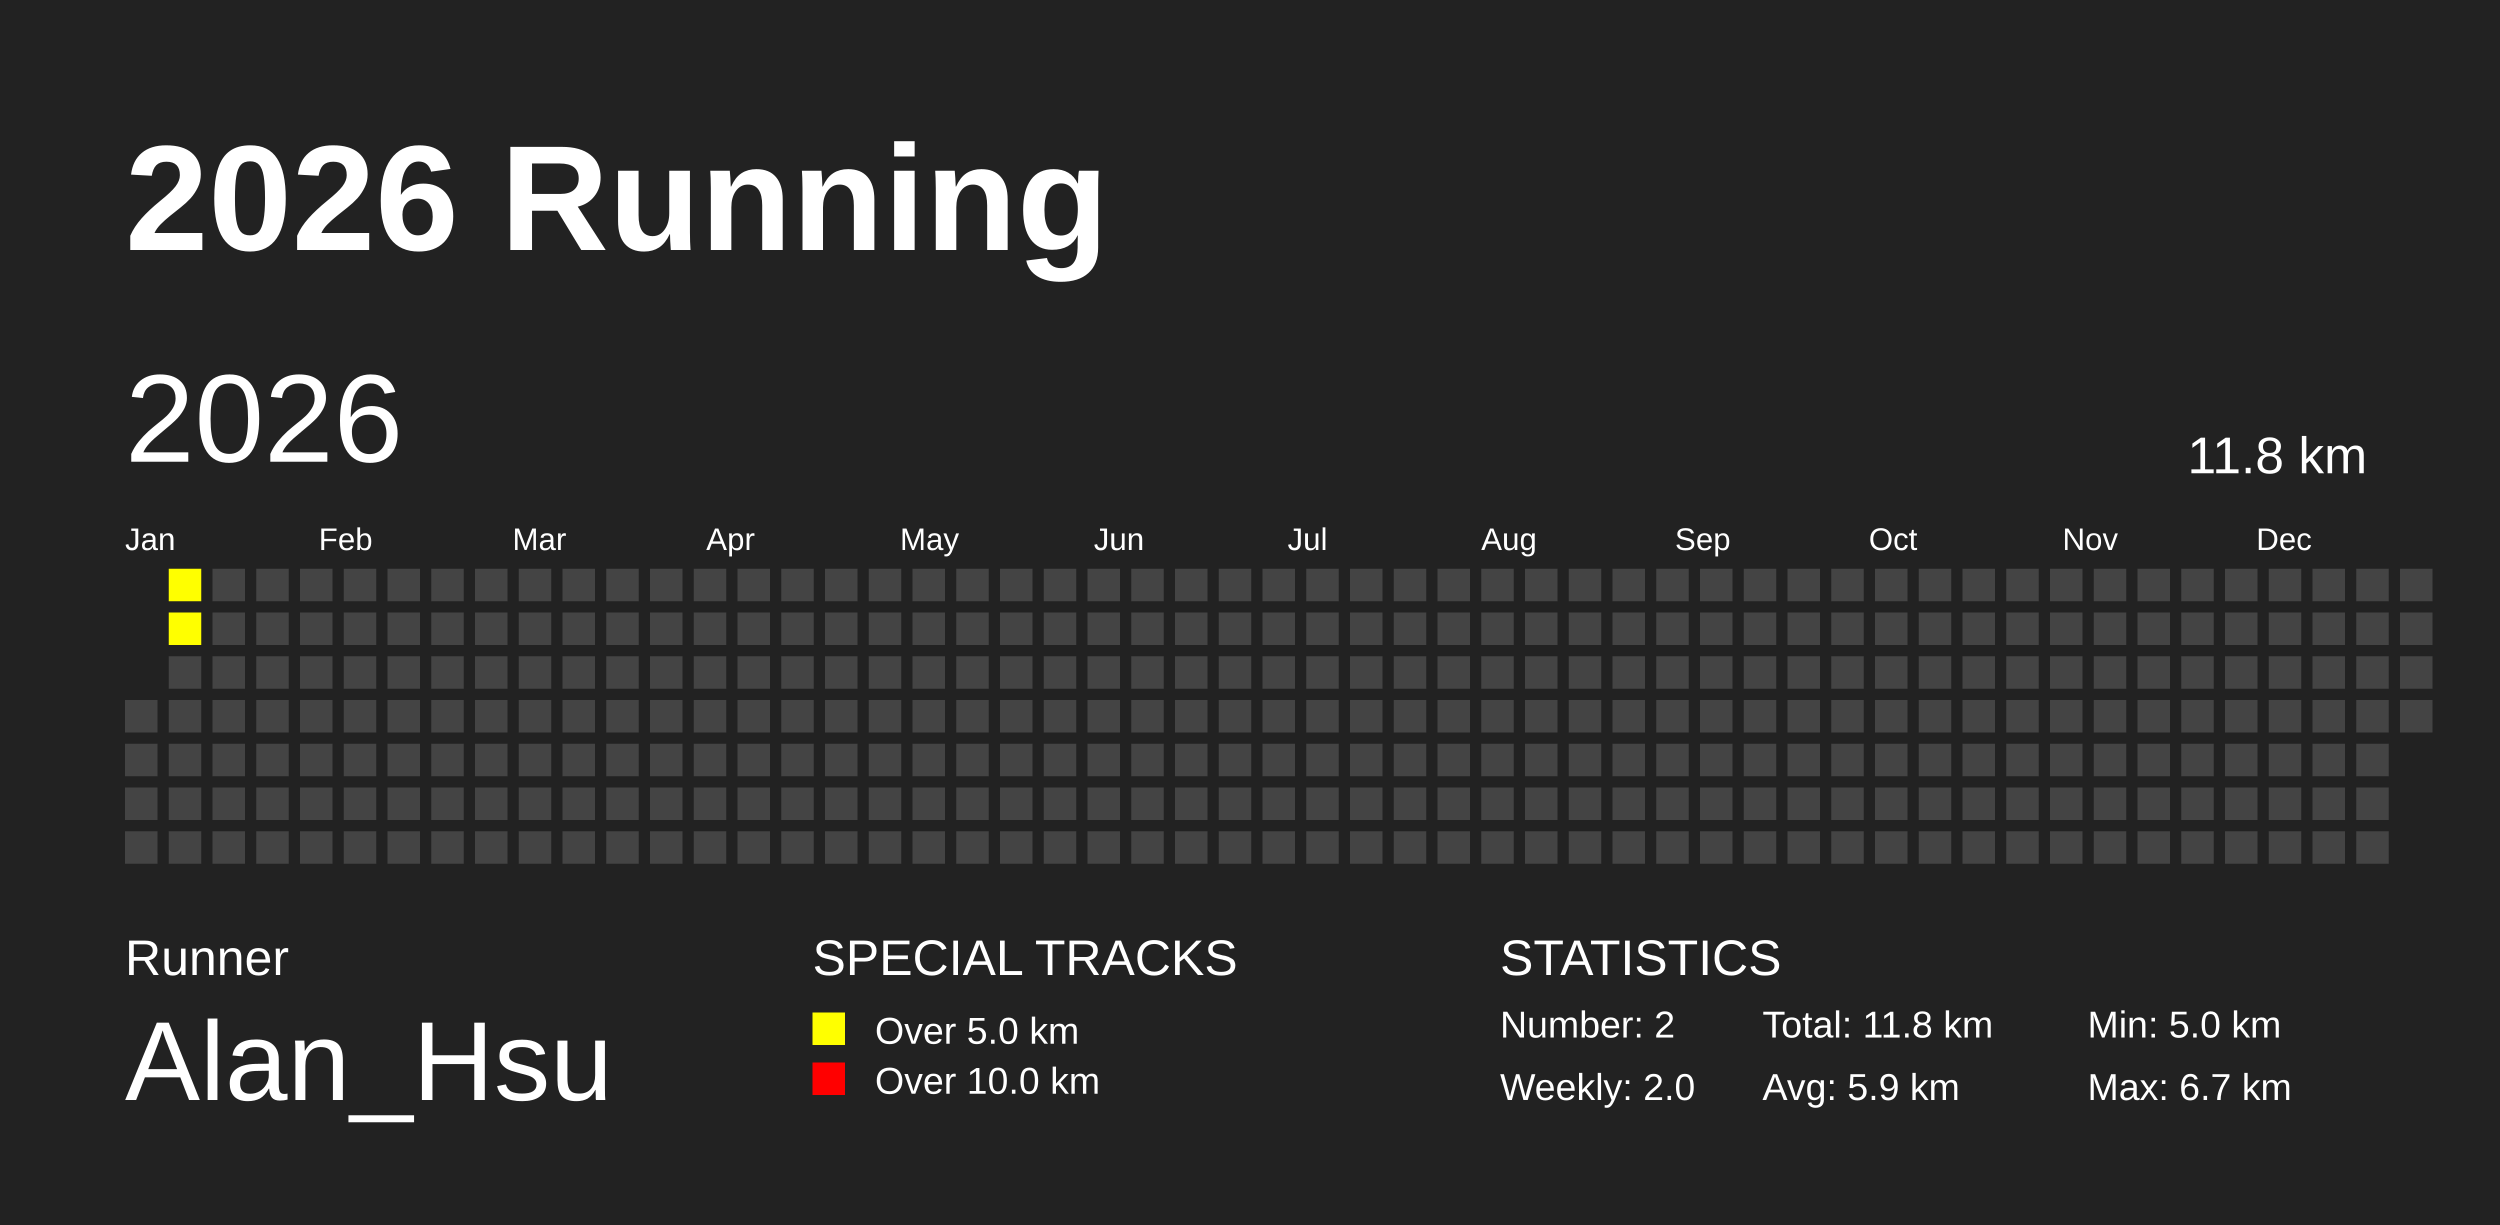
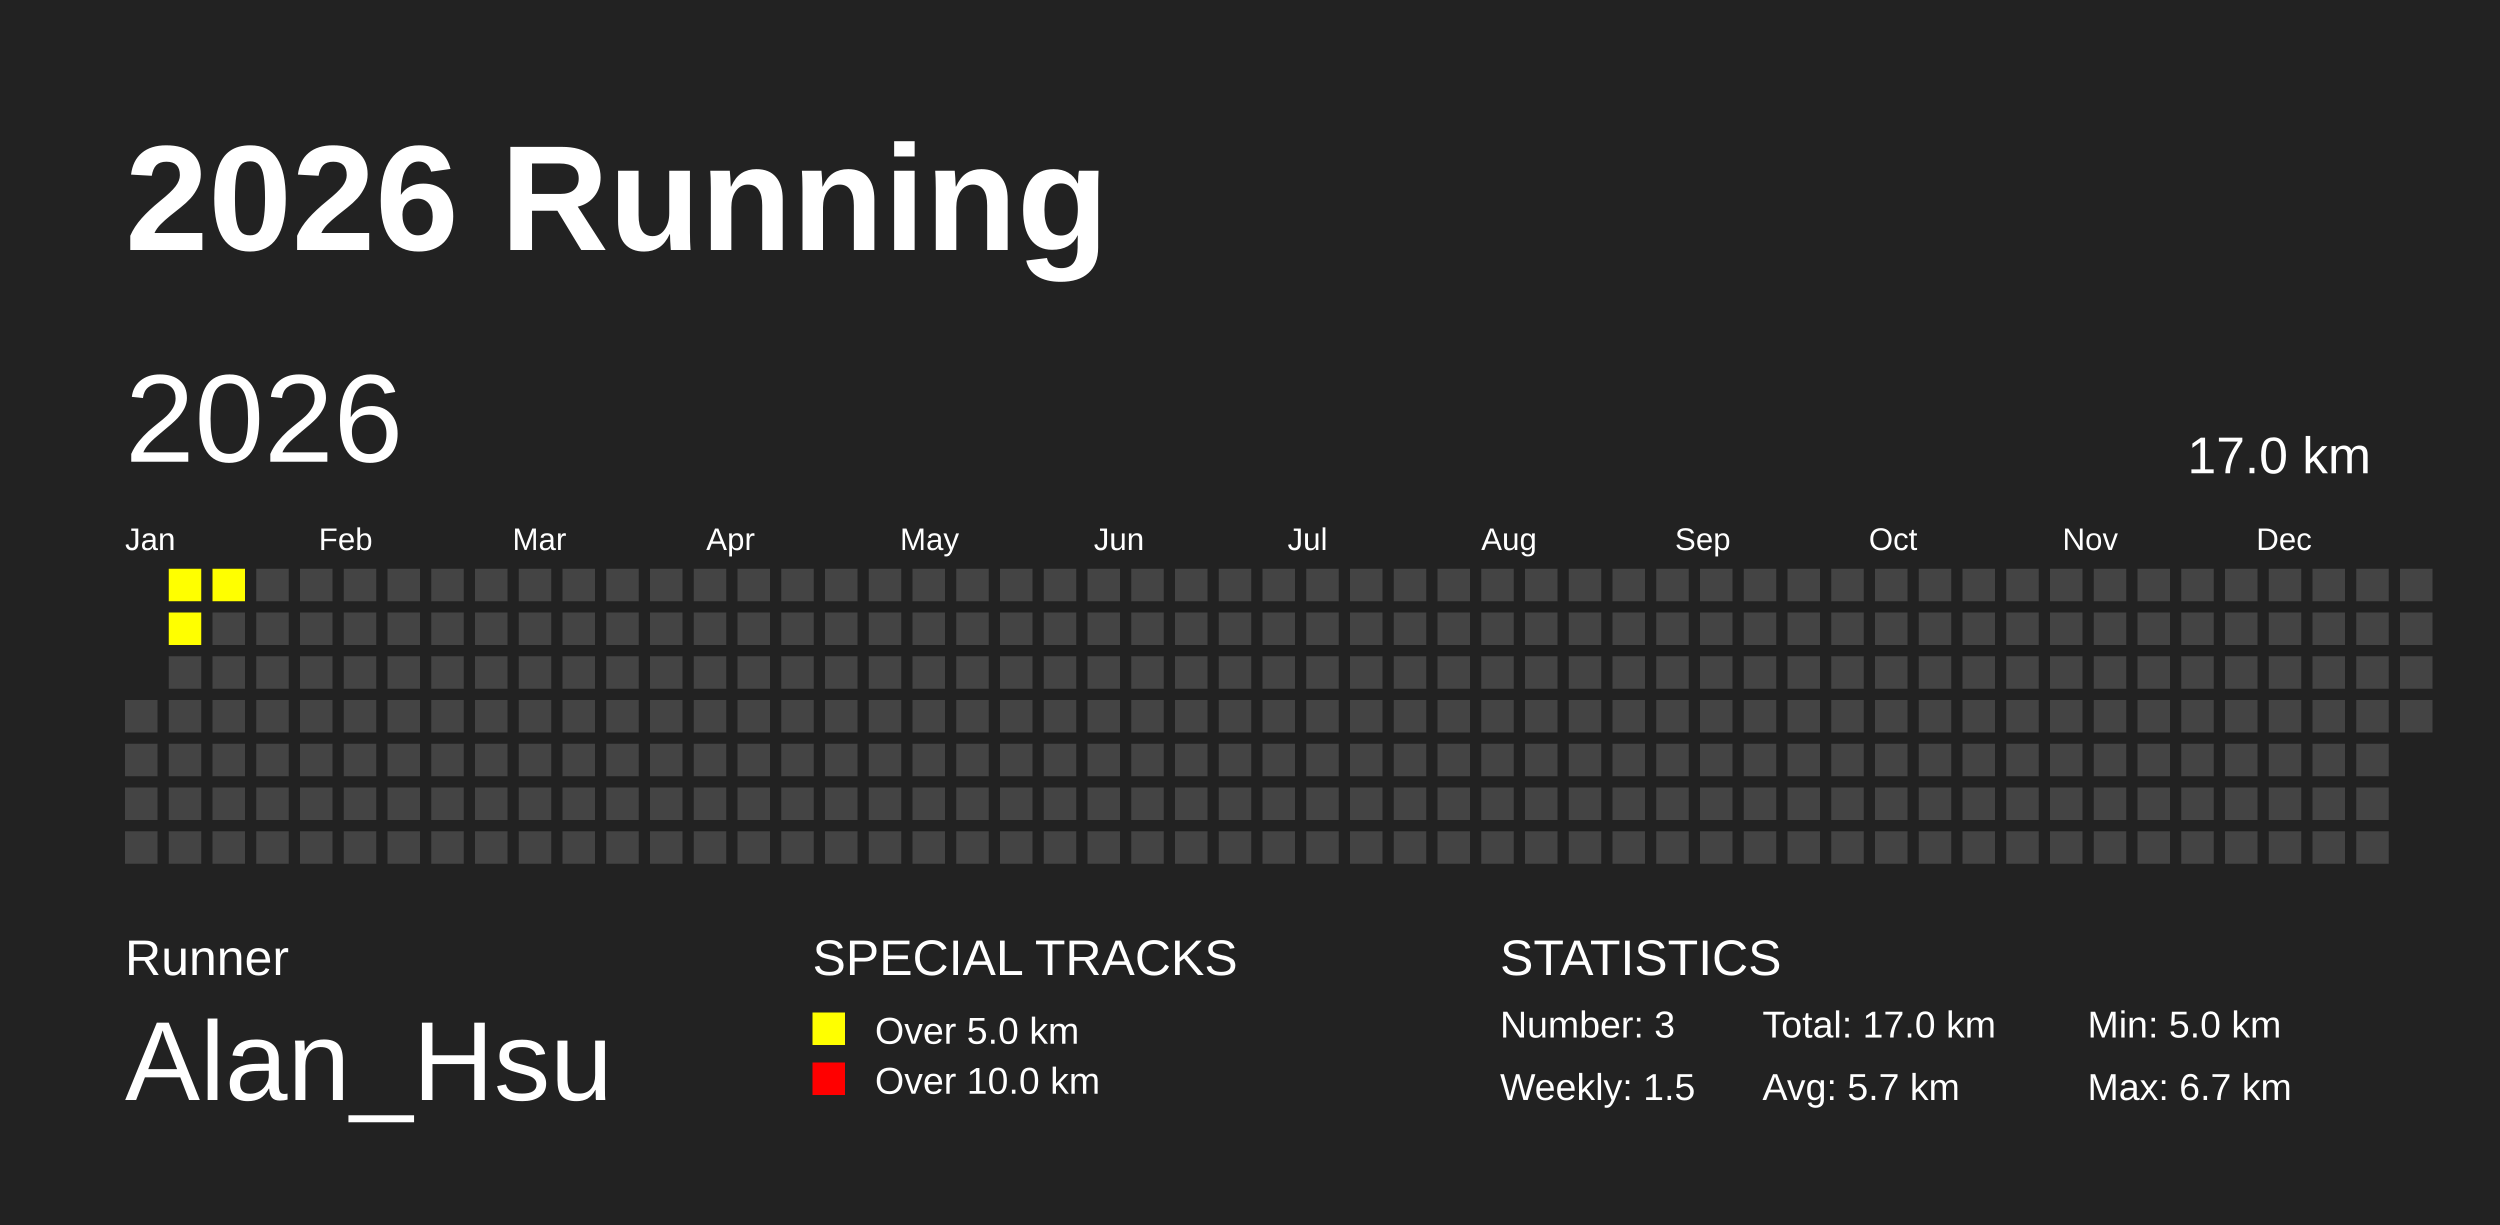
<svg xmlns="http://www.w3.org/2000/svg" baseProfile="full" height="98mm" version="1.1" viewBox="0,0,200,98" width="200mm">
  <defs />
  <rect fill="#222222" height="98" width="200" x="0" y="0" />
  <text fill="#FFFFFF" style="font-size:12px; font-family:Arial; font-weight:bold;" x="10" y="20">2026 Running</text>
  <text fill="#FFFFFF" style="font-size:4px; font-family:Arial" x="10" y="78">Runner</text>
  <text fill="#FFFFFF" style="font-size:9px; font-family:Arial" x="10" y="88">Alan_Hsu</text>
  <text fill="#FFFFFF" style="font-size:4px; font-family:Arial" x="65" y="78">SPECIAL TRACKS</text>
  <rect fill="yellow" height="2.6" width="2.6" x="65" y="81" />
  <text fill="#FFFFFF" style="font-size:3px; font-family:Arial" x="70" y="83.5">Over 5.0 km</text>
  <rect fill="red" height="2.6" width="2.6" x="65" y="85" />
  <text fill="#FFFFFF" style="font-size:3px; font-family:Arial" x="70" y="87.5">Over 10.0 km</text>
  <text fill="#FFFFFF" style="font-size:4px; font-family:Arial" x="120" y="78">STATISTICS</text>
-   <text fill="#FFFFFF" style="font-size:3px; font-family:Arial" x="120" y="83">Number: 2</text>
-   <text fill="#FFFFFF" style="font-size:3px; font-family:Arial" x="120" y="88">Weekly: 2.0</text>
-   <text fill="#FFFFFF" style="font-size:3px; font-family:Arial" x="141" y="83">Total: 11.8 km</text>
-   <text fill="#FFFFFF" style="font-size:3px; font-family:Arial" x="141" y="88">Avg: 5.9 km</text>
+   <text fill="#FFFFFF" style="font-size:3px; font-family:Arial" x="120" y="83">Number: 3</text>
+   <text fill="#FFFFFF" style="font-size:3px; font-family:Arial" x="120" y="88">Weekly: 1.5</text>
+   <text fill="#FFFFFF" style="font-size:3px; font-family:Arial" x="141" y="83">Total: 17.0 km</text>
+   <text fill="#FFFFFF" style="font-size:3px; font-family:Arial" x="141" y="88">Avg: 5.7 km</text>
  <text fill="#FFFFFF" style="font-size:3px; font-family:Arial" x="167" y="83">Min: 5.0 km</text>
  <text fill="#FFFFFF" style="font-size:3px; font-family:Arial" x="167" y="88">Max: 6.7 km</text>
  <text dominant-baseline="hanging" fill="#FFFFFF" style="font-size:10.0px; font-family:Arial;" x="10" y="30">2026</text>
-   <text dominant-baseline="hanging" fill="#FFFFFF" style="font-size:4.125px; font-family:Arial;" x="175" y="35">11.8 km</text>
+   <text dominant-baseline="hanging" fill="#FFFFFF" style="font-size:4.125px; font-family:Arial;" x="175" y="35">17.0 km</text>
  <text fill="#FFFFFF" style="font-size:2.5px; font-family:Arial" x="10.0" y="44">Jan</text>
  <text fill="#FFFFFF" style="font-size:2.5px; font-family:Arial" x="25.5" y="44">Feb</text>
  <text fill="#FFFFFF" style="font-size:2.5px; font-family:Arial" x="41.0" y="44">Mar</text>
  <text fill="#FFFFFF" style="font-size:2.5px; font-family:Arial" x="56.5" y="44">Apr</text>
  <text fill="#FFFFFF" style="font-size:2.5px; font-family:Arial" x="72.0" y="44">May</text>
  <text fill="#FFFFFF" style="font-size:2.5px; font-family:Arial" x="87.5" y="44">Jun</text>
  <text fill="#FFFFFF" style="font-size:2.5px; font-family:Arial" x="103.0" y="44">Jul</text>
  <text fill="#FFFFFF" style="font-size:2.5px; font-family:Arial" x="118.5" y="44">Aug</text>
  <text fill="#FFFFFF" style="font-size:2.5px; font-family:Arial" x="134.0" y="44">Sep</text>
  <text fill="#FFFFFF" style="font-size:2.5px; font-family:Arial" x="149.5" y="44">Oct</text>
  <text fill="#FFFFFF" style="font-size:2.5px; font-family:Arial" x="165.0" y="44">Nov</text>
  <text fill="#FFFFFF" style="font-size:2.5px; font-family:Arial" x="180.5" y="44">Dec</text>
  <rect fill="#444444" height="2.6" width="2.6" x="10.0" y="56.0" />
  <rect fill="#444444" height="2.6" width="2.6" x="10.0" y="59.5" />
  <rect fill="#444444" height="2.6" width="2.6" x="10.0" y="63.0" />
  <rect fill="#444444" height="2.6" width="2.6" x="10.0" y="66.5" />
  <rect fill="yellow" height="2.6" width="2.6" x="13.5" y="45.5" />
  <rect fill="yellow" height="2.6" width="2.6" x="13.5" y="49.0" />
  <rect fill="#444444" height="2.6" width="2.6" x="13.5" y="52.5" />
  <rect fill="#444444" height="2.6" width="2.6" x="13.5" y="56.0" />
  <rect fill="#444444" height="2.6" width="2.6" x="13.5" y="59.5" />
  <rect fill="#444444" height="2.6" width="2.6" x="13.5" y="63.0" />
  <rect fill="#444444" height="2.6" width="2.6" x="13.5" y="66.5" />
-   <rect fill="#444444" height="2.6" width="2.6" x="17.0" y="45.5" />
+   <rect fill="yellow" height="2.6" width="2.6" x="17.0" y="45.5" />
  <rect fill="#444444" height="2.6" width="2.6" x="17.0" y="49.0" />
  <rect fill="#444444" height="2.6" width="2.6" x="17.0" y="52.5" />
  <rect fill="#444444" height="2.6" width="2.6" x="17.0" y="56.0" />
  <rect fill="#444444" height="2.6" width="2.6" x="17.0" y="59.5" />
  <rect fill="#444444" height="2.6" width="2.6" x="17.0" y="63.0" />
  <rect fill="#444444" height="2.6" width="2.6" x="17.0" y="66.5" />
  <rect fill="#444444" height="2.6" width="2.6" x="20.5" y="45.5" />
  <rect fill="#444444" height="2.6" width="2.6" x="20.5" y="49.0" />
  <rect fill="#444444" height="2.6" width="2.6" x="20.5" y="52.5" />
  <rect fill="#444444" height="2.6" width="2.6" x="20.5" y="56.0" />
  <rect fill="#444444" height="2.6" width="2.6" x="20.5" y="59.5" />
  <rect fill="#444444" height="2.6" width="2.6" x="20.5" y="63.0" />
  <rect fill="#444444" height="2.6" width="2.6" x="20.5" y="66.5" />
  <rect fill="#444444" height="2.6" width="2.6" x="24.0" y="45.5" />
  <rect fill="#444444" height="2.6" width="2.6" x="24.0" y="49.0" />
  <rect fill="#444444" height="2.6" width="2.6" x="24.0" y="52.5" />
  <rect fill="#444444" height="2.6" width="2.6" x="24.0" y="56.0" />
  <rect fill="#444444" height="2.6" width="2.6" x="24.0" y="59.5" />
  <rect fill="#444444" height="2.6" width="2.6" x="24.0" y="63.0" />
  <rect fill="#444444" height="2.6" width="2.6" x="24.0" y="66.5" />
  <rect fill="#444444" height="2.6" width="2.6" x="27.5" y="45.5" />
  <rect fill="#444444" height="2.6" width="2.6" x="27.5" y="49.0" />
  <rect fill="#444444" height="2.6" width="2.6" x="27.5" y="52.5" />
  <rect fill="#444444" height="2.6" width="2.6" x="27.5" y="56.0" />
  <rect fill="#444444" height="2.6" width="2.6" x="27.5" y="59.5" />
  <rect fill="#444444" height="2.6" width="2.6" x="27.5" y="63.0" />
  <rect fill="#444444" height="2.6" width="2.6" x="27.5" y="66.5" />
  <rect fill="#444444" height="2.6" width="2.6" x="31.0" y="45.5" />
  <rect fill="#444444" height="2.6" width="2.6" x="31.0" y="49.0" />
  <rect fill="#444444" height="2.6" width="2.6" x="31.0" y="52.5" />
  <rect fill="#444444" height="2.6" width="2.6" x="31.0" y="56.0" />
  <rect fill="#444444" height="2.6" width="2.6" x="31.0" y="59.5" />
  <rect fill="#444444" height="2.6" width="2.6" x="31.0" y="63.0" />
  <rect fill="#444444" height="2.6" width="2.6" x="31.0" y="66.5" />
  <rect fill="#444444" height="2.6" width="2.6" x="34.5" y="45.5" />
  <rect fill="#444444" height="2.6" width="2.6" x="34.5" y="49.0" />
  <rect fill="#444444" height="2.6" width="2.6" x="34.5" y="52.5" />
  <rect fill="#444444" height="2.6" width="2.6" x="34.5" y="56.0" />
  <rect fill="#444444" height="2.6" width="2.6" x="34.5" y="59.5" />
  <rect fill="#444444" height="2.6" width="2.6" x="34.5" y="63.0" />
  <rect fill="#444444" height="2.6" width="2.6" x="34.5" y="66.5" />
  <rect fill="#444444" height="2.6" width="2.6" x="38.0" y="45.5" />
  <rect fill="#444444" height="2.6" width="2.6" x="38.0" y="49.0" />
  <rect fill="#444444" height="2.6" width="2.6" x="38.0" y="52.5" />
  <rect fill="#444444" height="2.6" width="2.6" x="38.0" y="56.0" />
  <rect fill="#444444" height="2.6" width="2.6" x="38.0" y="59.5" />
  <rect fill="#444444" height="2.6" width="2.6" x="38.0" y="63.0" />
  <rect fill="#444444" height="2.6" width="2.6" x="38.0" y="66.5" />
  <rect fill="#444444" height="2.6" width="2.6" x="41.5" y="45.5" />
  <rect fill="#444444" height="2.6" width="2.6" x="41.5" y="49.0" />
  <rect fill="#444444" height="2.6" width="2.6" x="41.5" y="52.5" />
  <rect fill="#444444" height="2.6" width="2.6" x="41.5" y="56.0" />
  <rect fill="#444444" height="2.6" width="2.6" x="41.5" y="59.5" />
  <rect fill="#444444" height="2.6" width="2.6" x="41.5" y="63.0" />
  <rect fill="#444444" height="2.6" width="2.6" x="41.5" y="66.5" />
  <rect fill="#444444" height="2.6" width="2.6" x="45.0" y="45.5" />
  <rect fill="#444444" height="2.6" width="2.6" x="45.0" y="49.0" />
  <rect fill="#444444" height="2.6" width="2.6" x="45.0" y="52.5" />
  <rect fill="#444444" height="2.6" width="2.6" x="45.0" y="56.0" />
  <rect fill="#444444" height="2.6" width="2.6" x="45.0" y="59.5" />
  <rect fill="#444444" height="2.6" width="2.6" x="45.0" y="63.0" />
  <rect fill="#444444" height="2.6" width="2.6" x="45.0" y="66.5" />
  <rect fill="#444444" height="2.6" width="2.6" x="48.5" y="45.5" />
  <rect fill="#444444" height="2.6" width="2.6" x="48.5" y="49.0" />
  <rect fill="#444444" height="2.6" width="2.6" x="48.5" y="52.5" />
  <rect fill="#444444" height="2.6" width="2.6" x="48.5" y="56.0" />
  <rect fill="#444444" height="2.6" width="2.6" x="48.5" y="59.5" />
  <rect fill="#444444" height="2.6" width="2.6" x="48.5" y="63.0" />
  <rect fill="#444444" height="2.6" width="2.6" x="48.5" y="66.5" />
  <rect fill="#444444" height="2.6" width="2.6" x="52.0" y="45.5" />
  <rect fill="#444444" height="2.6" width="2.6" x="52.0" y="49.0" />
  <rect fill="#444444" height="2.6" width="2.6" x="52.0" y="52.5" />
  <rect fill="#444444" height="2.6" width="2.6" x="52.0" y="56.0" />
  <rect fill="#444444" height="2.6" width="2.6" x="52.0" y="59.5" />
  <rect fill="#444444" height="2.6" width="2.6" x="52.0" y="63.0" />
  <rect fill="#444444" height="2.6" width="2.6" x="52.0" y="66.5" />
  <rect fill="#444444" height="2.6" width="2.6" x="55.5" y="45.5" />
  <rect fill="#444444" height="2.6" width="2.6" x="55.5" y="49.0" />
  <rect fill="#444444" height="2.6" width="2.6" x="55.5" y="52.5" />
  <rect fill="#444444" height="2.6" width="2.6" x="55.5" y="56.0" />
  <rect fill="#444444" height="2.6" width="2.6" x="55.5" y="59.5" />
  <rect fill="#444444" height="2.6" width="2.6" x="55.5" y="63.0" />
  <rect fill="#444444" height="2.6" width="2.6" x="55.5" y="66.5" />
  <rect fill="#444444" height="2.6" width="2.6" x="59.0" y="45.5" />
  <rect fill="#444444" height="2.6" width="2.6" x="59.0" y="49.0" />
  <rect fill="#444444" height="2.6" width="2.6" x="59.0" y="52.5" />
  <rect fill="#444444" height="2.6" width="2.6" x="59.0" y="56.0" />
  <rect fill="#444444" height="2.6" width="2.6" x="59.0" y="59.5" />
  <rect fill="#444444" height="2.6" width="2.6" x="59.0" y="63.0" />
  <rect fill="#444444" height="2.6" width="2.6" x="59.0" y="66.5" />
  <rect fill="#444444" height="2.6" width="2.6" x="62.5" y="45.5" />
  <rect fill="#444444" height="2.6" width="2.6" x="62.5" y="49.0" />
  <rect fill="#444444" height="2.6" width="2.6" x="62.5" y="52.5" />
  <rect fill="#444444" height="2.6" width="2.6" x="62.5" y="56.0" />
  <rect fill="#444444" height="2.6" width="2.6" x="62.5" y="59.5" />
  <rect fill="#444444" height="2.6" width="2.6" x="62.5" y="63.0" />
  <rect fill="#444444" height="2.6" width="2.6" x="62.5" y="66.5" />
  <rect fill="#444444" height="2.6" width="2.6" x="66.0" y="45.5" />
  <rect fill="#444444" height="2.6" width="2.6" x="66.0" y="49.0" />
  <rect fill="#444444" height="2.6" width="2.6" x="66.0" y="52.5" />
  <rect fill="#444444" height="2.6" width="2.6" x="66.0" y="56.0" />
  <rect fill="#444444" height="2.6" width="2.6" x="66.0" y="59.5" />
  <rect fill="#444444" height="2.6" width="2.6" x="66.0" y="63.0" />
  <rect fill="#444444" height="2.6" width="2.6" x="66.0" y="66.5" />
  <rect fill="#444444" height="2.6" width="2.6" x="69.5" y="45.5" />
  <rect fill="#444444" height="2.6" width="2.6" x="69.5" y="49.0" />
  <rect fill="#444444" height="2.6" width="2.6" x="69.5" y="52.5" />
  <rect fill="#444444" height="2.6" width="2.6" x="69.5" y="56.0" />
  <rect fill="#444444" height="2.6" width="2.6" x="69.5" y="59.5" />
  <rect fill="#444444" height="2.6" width="2.6" x="69.5" y="63.0" />
  <rect fill="#444444" height="2.6" width="2.6" x="69.5" y="66.5" />
  <rect fill="#444444" height="2.6" width="2.6" x="73.0" y="45.5" />
  <rect fill="#444444" height="2.6" width="2.6" x="73.0" y="49.0" />
  <rect fill="#444444" height="2.6" width="2.6" x="73.0" y="52.5" />
  <rect fill="#444444" height="2.6" width="2.6" x="73.0" y="56.0" />
  <rect fill="#444444" height="2.6" width="2.6" x="73.0" y="59.5" />
  <rect fill="#444444" height="2.6" width="2.6" x="73.0" y="63.0" />
  <rect fill="#444444" height="2.6" width="2.6" x="73.0" y="66.5" />
  <rect fill="#444444" height="2.6" width="2.6" x="76.5" y="45.5" />
  <rect fill="#444444" height="2.6" width="2.6" x="76.5" y="49.0" />
  <rect fill="#444444" height="2.6" width="2.6" x="76.5" y="52.5" />
  <rect fill="#444444" height="2.6" width="2.6" x="76.5" y="56.0" />
  <rect fill="#444444" height="2.6" width="2.6" x="76.5" y="59.5" />
  <rect fill="#444444" height="2.6" width="2.6" x="76.5" y="63.0" />
  <rect fill="#444444" height="2.6" width="2.6" x="76.5" y="66.5" />
  <rect fill="#444444" height="2.6" width="2.6" x="80.0" y="45.5" />
  <rect fill="#444444" height="2.6" width="2.6" x="80.0" y="49.0" />
  <rect fill="#444444" height="2.6" width="2.6" x="80.0" y="52.5" />
  <rect fill="#444444" height="2.6" width="2.6" x="80.0" y="56.0" />
  <rect fill="#444444" height="2.6" width="2.6" x="80.0" y="59.5" />
  <rect fill="#444444" height="2.6" width="2.6" x="80.0" y="63.0" />
  <rect fill="#444444" height="2.6" width="2.6" x="80.0" y="66.5" />
  <rect fill="#444444" height="2.6" width="2.6" x="83.5" y="45.5" />
  <rect fill="#444444" height="2.6" width="2.6" x="83.5" y="49.0" />
  <rect fill="#444444" height="2.6" width="2.6" x="83.5" y="52.5" />
  <rect fill="#444444" height="2.6" width="2.6" x="83.5" y="56.0" />
  <rect fill="#444444" height="2.6" width="2.6" x="83.5" y="59.5" />
  <rect fill="#444444" height="2.6" width="2.6" x="83.5" y="63.0" />
  <rect fill="#444444" height="2.6" width="2.6" x="83.5" y="66.5" />
  <rect fill="#444444" height="2.6" width="2.6" x="87.0" y="45.5" />
  <rect fill="#444444" height="2.6" width="2.6" x="87.0" y="49.0" />
  <rect fill="#444444" height="2.6" width="2.6" x="87.0" y="52.5" />
  <rect fill="#444444" height="2.6" width="2.6" x="87.0" y="56.0" />
  <rect fill="#444444" height="2.6" width="2.6" x="87.0" y="59.5" />
  <rect fill="#444444" height="2.6" width="2.6" x="87.0" y="63.0" />
  <rect fill="#444444" height="2.6" width="2.6" x="87.0" y="66.5" />
  <rect fill="#444444" height="2.6" width="2.6" x="90.5" y="45.5" />
  <rect fill="#444444" height="2.6" width="2.6" x="90.5" y="49.0" />
  <rect fill="#444444" height="2.6" width="2.6" x="90.5" y="52.5" />
  <rect fill="#444444" height="2.6" width="2.6" x="90.5" y="56.0" />
  <rect fill="#444444" height="2.6" width="2.6" x="90.5" y="59.5" />
  <rect fill="#444444" height="2.6" width="2.6" x="90.5" y="63.0" />
  <rect fill="#444444" height="2.6" width="2.6" x="90.5" y="66.5" />
  <rect fill="#444444" height="2.6" width="2.6" x="94.0" y="45.5" />
  <rect fill="#444444" height="2.6" width="2.6" x="94.0" y="49.0" />
  <rect fill="#444444" height="2.6" width="2.6" x="94.0" y="52.5" />
  <rect fill="#444444" height="2.6" width="2.6" x="94.0" y="56.0" />
  <rect fill="#444444" height="2.6" width="2.6" x="94.0" y="59.5" />
  <rect fill="#444444" height="2.6" width="2.6" x="94.0" y="63.0" />
  <rect fill="#444444" height="2.6" width="2.6" x="94.0" y="66.5" />
  <rect fill="#444444" height="2.6" width="2.6" x="97.5" y="45.5" />
  <rect fill="#444444" height="2.6" width="2.6" x="97.5" y="49.0" />
  <rect fill="#444444" height="2.6" width="2.6" x="97.5" y="52.5" />
  <rect fill="#444444" height="2.6" width="2.6" x="97.5" y="56.0" />
  <rect fill="#444444" height="2.6" width="2.6" x="97.5" y="59.5" />
  <rect fill="#444444" height="2.6" width="2.6" x="97.5" y="63.0" />
  <rect fill="#444444" height="2.6" width="2.6" x="97.5" y="66.5" />
  <rect fill="#444444" height="2.6" width="2.6" x="101.0" y="45.5" />
  <rect fill="#444444" height="2.6" width="2.6" x="101.0" y="49.0" />
  <rect fill="#444444" height="2.6" width="2.6" x="101.0" y="52.5" />
  <rect fill="#444444" height="2.6" width="2.6" x="101.0" y="56.0" />
  <rect fill="#444444" height="2.6" width="2.6" x="101.0" y="59.5" />
  <rect fill="#444444" height="2.6" width="2.6" x="101.0" y="63.0" />
  <rect fill="#444444" height="2.6" width="2.6" x="101.0" y="66.5" />
  <rect fill="#444444" height="2.6" width="2.6" x="104.5" y="45.5" />
  <rect fill="#444444" height="2.6" width="2.6" x="104.5" y="49.0" />
  <rect fill="#444444" height="2.6" width="2.6" x="104.5" y="52.5" />
  <rect fill="#444444" height="2.6" width="2.6" x="104.5" y="56.0" />
  <rect fill="#444444" height="2.6" width="2.6" x="104.5" y="59.5" />
  <rect fill="#444444" height="2.6" width="2.6" x="104.5" y="63.0" />
  <rect fill="#444444" height="2.6" width="2.6" x="104.5" y="66.5" />
  <rect fill="#444444" height="2.6" width="2.6" x="108.0" y="45.5" />
  <rect fill="#444444" height="2.6" width="2.6" x="108.0" y="49.0" />
  <rect fill="#444444" height="2.6" width="2.6" x="108.0" y="52.5" />
  <rect fill="#444444" height="2.6" width="2.6" x="108.0" y="56.0" />
  <rect fill="#444444" height="2.6" width="2.6" x="108.0" y="59.5" />
  <rect fill="#444444" height="2.6" width="2.6" x="108.0" y="63.0" />
  <rect fill="#444444" height="2.6" width="2.6" x="108.0" y="66.5" />
  <rect fill="#444444" height="2.6" width="2.6" x="111.5" y="45.5" />
  <rect fill="#444444" height="2.6" width="2.6" x="111.5" y="49.0" />
  <rect fill="#444444" height="2.6" width="2.6" x="111.5" y="52.5" />
  <rect fill="#444444" height="2.6" width="2.6" x="111.5" y="56.0" />
  <rect fill="#444444" height="2.6" width="2.6" x="111.5" y="59.5" />
  <rect fill="#444444" height="2.6" width="2.6" x="111.5" y="63.0" />
  <rect fill="#444444" height="2.6" width="2.6" x="111.5" y="66.5" />
  <rect fill="#444444" height="2.6" width="2.6" x="115.0" y="45.5" />
  <rect fill="#444444" height="2.6" width="2.6" x="115.0" y="49.0" />
  <rect fill="#444444" height="2.6" width="2.6" x="115.0" y="52.5" />
  <rect fill="#444444" height="2.6" width="2.6" x="115.0" y="56.0" />
  <rect fill="#444444" height="2.6" width="2.6" x="115.0" y="59.5" />
  <rect fill="#444444" height="2.6" width="2.6" x="115.0" y="63.0" />
  <rect fill="#444444" height="2.6" width="2.6" x="115.0" y="66.5" />
  <rect fill="#444444" height="2.6" width="2.6" x="118.5" y="45.5" />
  <rect fill="#444444" height="2.6" width="2.6" x="118.5" y="49.0" />
  <rect fill="#444444" height="2.6" width="2.6" x="118.5" y="52.5" />
  <rect fill="#444444" height="2.6" width="2.6" x="118.5" y="56.0" />
  <rect fill="#444444" height="2.6" width="2.6" x="118.5" y="59.5" />
  <rect fill="#444444" height="2.6" width="2.6" x="118.5" y="63.0" />
  <rect fill="#444444" height="2.6" width="2.6" x="118.5" y="66.5" />
  <rect fill="#444444" height="2.6" width="2.6" x="122.0" y="45.5" />
  <rect fill="#444444" height="2.6" width="2.6" x="122.0" y="49.0" />
  <rect fill="#444444" height="2.6" width="2.6" x="122.0" y="52.5" />
  <rect fill="#444444" height="2.6" width="2.6" x="122.0" y="56.0" />
  <rect fill="#444444" height="2.6" width="2.6" x="122.0" y="59.5" />
  <rect fill="#444444" height="2.6" width="2.6" x="122.0" y="63.0" />
  <rect fill="#444444" height="2.6" width="2.6" x="122.0" y="66.5" />
  <rect fill="#444444" height="2.6" width="2.6" x="125.5" y="45.5" />
  <rect fill="#444444" height="2.6" width="2.6" x="125.5" y="49.0" />
  <rect fill="#444444" height="2.6" width="2.6" x="125.5" y="52.5" />
  <rect fill="#444444" height="2.6" width="2.6" x="125.5" y="56.0" />
  <rect fill="#444444" height="2.6" width="2.6" x="125.5" y="59.5" />
  <rect fill="#444444" height="2.6" width="2.6" x="125.5" y="63.0" />
  <rect fill="#444444" height="2.6" width="2.6" x="125.5" y="66.5" />
  <rect fill="#444444" height="2.6" width="2.6" x="129.0" y="45.5" />
  <rect fill="#444444" height="2.6" width="2.6" x="129.0" y="49.0" />
  <rect fill="#444444" height="2.6" width="2.6" x="129.0" y="52.5" />
  <rect fill="#444444" height="2.6" width="2.6" x="129.0" y="56.0" />
  <rect fill="#444444" height="2.6" width="2.6" x="129.0" y="59.5" />
  <rect fill="#444444" height="2.6" width="2.6" x="129.0" y="63.0" />
  <rect fill="#444444" height="2.6" width="2.6" x="129.0" y="66.5" />
  <rect fill="#444444" height="2.6" width="2.6" x="132.5" y="45.5" />
  <rect fill="#444444" height="2.6" width="2.6" x="132.5" y="49.0" />
  <rect fill="#444444" height="2.6" width="2.6" x="132.5" y="52.5" />
  <rect fill="#444444" height="2.6" width="2.6" x="132.5" y="56.0" />
  <rect fill="#444444" height="2.6" width="2.6" x="132.5" y="59.5" />
  <rect fill="#444444" height="2.6" width="2.6" x="132.5" y="63.0" />
  <rect fill="#444444" height="2.6" width="2.6" x="132.5" y="66.5" />
  <rect fill="#444444" height="2.6" width="2.6" x="136.0" y="45.5" />
  <rect fill="#444444" height="2.6" width="2.6" x="136.0" y="49.0" />
  <rect fill="#444444" height="2.6" width="2.6" x="136.0" y="52.5" />
  <rect fill="#444444" height="2.6" width="2.6" x="136.0" y="56.0" />
  <rect fill="#444444" height="2.6" width="2.6" x="136.0" y="59.5" />
  <rect fill="#444444" height="2.6" width="2.6" x="136.0" y="63.0" />
  <rect fill="#444444" height="2.6" width="2.6" x="136.0" y="66.5" />
  <rect fill="#444444" height="2.6" width="2.6" x="139.5" y="45.5" />
  <rect fill="#444444" height="2.6" width="2.6" x="139.5" y="49.0" />
  <rect fill="#444444" height="2.6" width="2.6" x="139.5" y="52.5" />
  <rect fill="#444444" height="2.6" width="2.6" x="139.5" y="56.0" />
  <rect fill="#444444" height="2.6" width="2.6" x="139.5" y="59.5" />
  <rect fill="#444444" height="2.6" width="2.6" x="139.5" y="63.0" />
  <rect fill="#444444" height="2.6" width="2.6" x="139.5" y="66.5" />
  <rect fill="#444444" height="2.6" width="2.6" x="143.0" y="45.5" />
  <rect fill="#444444" height="2.6" width="2.6" x="143.0" y="49.0" />
  <rect fill="#444444" height="2.6" width="2.6" x="143.0" y="52.5" />
  <rect fill="#444444" height="2.6" width="2.6" x="143.0" y="56.0" />
  <rect fill="#444444" height="2.6" width="2.6" x="143.0" y="59.5" />
  <rect fill="#444444" height="2.6" width="2.6" x="143.0" y="63.0" />
  <rect fill="#444444" height="2.6" width="2.6" x="143.0" y="66.5" />
  <rect fill="#444444" height="2.6" width="2.6" x="146.5" y="45.5" />
  <rect fill="#444444" height="2.6" width="2.6" x="146.5" y="49.0" />
  <rect fill="#444444" height="2.6" width="2.6" x="146.5" y="52.5" />
  <rect fill="#444444" height="2.6" width="2.6" x="146.5" y="56.0" />
  <rect fill="#444444" height="2.6" width="2.6" x="146.5" y="59.5" />
  <rect fill="#444444" height="2.6" width="2.6" x="146.5" y="63.0" />
  <rect fill="#444444" height="2.6" width="2.6" x="146.5" y="66.5" />
  <rect fill="#444444" height="2.6" width="2.6" x="150.0" y="45.5" />
  <rect fill="#444444" height="2.6" width="2.6" x="150.0" y="49.0" />
  <rect fill="#444444" height="2.6" width="2.6" x="150.0" y="52.5" />
  <rect fill="#444444" height="2.6" width="2.6" x="150.0" y="56.0" />
  <rect fill="#444444" height="2.6" width="2.6" x="150.0" y="59.5" />
  <rect fill="#444444" height="2.6" width="2.6" x="150.0" y="63.0" />
  <rect fill="#444444" height="2.6" width="2.6" x="150.0" y="66.5" />
  <rect fill="#444444" height="2.6" width="2.6" x="153.5" y="45.5" />
  <rect fill="#444444" height="2.6" width="2.6" x="153.5" y="49.0" />
  <rect fill="#444444" height="2.6" width="2.6" x="153.5" y="52.5" />
  <rect fill="#444444" height="2.6" width="2.6" x="153.5" y="56.0" />
  <rect fill="#444444" height="2.6" width="2.6" x="153.5" y="59.5" />
  <rect fill="#444444" height="2.6" width="2.6" x="153.5" y="63.0" />
  <rect fill="#444444" height="2.6" width="2.6" x="153.5" y="66.5" />
  <rect fill="#444444" height="2.6" width="2.6" x="157.0" y="45.5" />
  <rect fill="#444444" height="2.6" width="2.6" x="157.0" y="49.0" />
  <rect fill="#444444" height="2.6" width="2.6" x="157.0" y="52.5" />
  <rect fill="#444444" height="2.6" width="2.6" x="157.0" y="56.0" />
  <rect fill="#444444" height="2.6" width="2.6" x="157.0" y="59.5" />
  <rect fill="#444444" height="2.6" width="2.6" x="157.0" y="63.0" />
  <rect fill="#444444" height="2.6" width="2.6" x="157.0" y="66.5" />
  <rect fill="#444444" height="2.6" width="2.6" x="160.5" y="45.5" />
  <rect fill="#444444" height="2.6" width="2.6" x="160.5" y="49.0" />
  <rect fill="#444444" height="2.6" width="2.6" x="160.5" y="52.5" />
  <rect fill="#444444" height="2.6" width="2.6" x="160.5" y="56.0" />
  <rect fill="#444444" height="2.6" width="2.6" x="160.5" y="59.5" />
  <rect fill="#444444" height="2.6" width="2.6" x="160.5" y="63.0" />
  <rect fill="#444444" height="2.6" width="2.6" x="160.5" y="66.5" />
  <rect fill="#444444" height="2.6" width="2.6" x="164.0" y="45.5" />
  <rect fill="#444444" height="2.6" width="2.6" x="164.0" y="49.0" />
  <rect fill="#444444" height="2.6" width="2.6" x="164.0" y="52.5" />
  <rect fill="#444444" height="2.6" width="2.6" x="164.0" y="56.0" />
  <rect fill="#444444" height="2.6" width="2.6" x="164.0" y="59.5" />
  <rect fill="#444444" height="2.6" width="2.6" x="164.0" y="63.0" />
  <rect fill="#444444" height="2.6" width="2.6" x="164.0" y="66.5" />
  <rect fill="#444444" height="2.6" width="2.6" x="167.5" y="45.5" />
  <rect fill="#444444" height="2.6" width="2.6" x="167.5" y="49.0" />
  <rect fill="#444444" height="2.6" width="2.6" x="167.5" y="52.5" />
  <rect fill="#444444" height="2.6" width="2.6" x="167.5" y="56.0" />
  <rect fill="#444444" height="2.6" width="2.6" x="167.5" y="59.5" />
  <rect fill="#444444" height="2.6" width="2.6" x="167.5" y="63.0" />
  <rect fill="#444444" height="2.6" width="2.6" x="167.5" y="66.5" />
  <rect fill="#444444" height="2.6" width="2.6" x="171.0" y="45.5" />
  <rect fill="#444444" height="2.6" width="2.6" x="171.0" y="49.0" />
  <rect fill="#444444" height="2.6" width="2.6" x="171.0" y="52.5" />
  <rect fill="#444444" height="2.6" width="2.6" x="171.0" y="56.0" />
  <rect fill="#444444" height="2.6" width="2.6" x="171.0" y="59.5" />
  <rect fill="#444444" height="2.6" width="2.6" x="171.0" y="63.0" />
  <rect fill="#444444" height="2.6" width="2.6" x="171.0" y="66.5" />
  <rect fill="#444444" height="2.6" width="2.6" x="174.5" y="45.5" />
  <rect fill="#444444" height="2.6" width="2.6" x="174.5" y="49.0" />
  <rect fill="#444444" height="2.6" width="2.6" x="174.5" y="52.5" />
  <rect fill="#444444" height="2.6" width="2.6" x="174.5" y="56.0" />
  <rect fill="#444444" height="2.6" width="2.6" x="174.5" y="59.5" />
  <rect fill="#444444" height="2.6" width="2.6" x="174.5" y="63.0" />
  <rect fill="#444444" height="2.6" width="2.6" x="174.5" y="66.5" />
  <rect fill="#444444" height="2.6" width="2.6" x="178.0" y="45.5" />
  <rect fill="#444444" height="2.6" width="2.6" x="178.0" y="49.0" />
  <rect fill="#444444" height="2.6" width="2.6" x="178.0" y="52.5" />
  <rect fill="#444444" height="2.6" width="2.6" x="178.0" y="56.0" />
  <rect fill="#444444" height="2.6" width="2.6" x="178.0" y="59.5" />
  <rect fill="#444444" height="2.6" width="2.6" x="178.0" y="63.0" />
  <rect fill="#444444" height="2.6" width="2.6" x="178.0" y="66.5" />
  <rect fill="#444444" height="2.6" width="2.6" x="181.5" y="45.5" />
  <rect fill="#444444" height="2.6" width="2.6" x="181.5" y="49.0" />
  <rect fill="#444444" height="2.6" width="2.6" x="181.5" y="52.5" />
  <rect fill="#444444" height="2.6" width="2.6" x="181.5" y="56.0" />
  <rect fill="#444444" height="2.6" width="2.6" x="181.5" y="59.5" />
  <rect fill="#444444" height="2.6" width="2.6" x="181.5" y="63.0" />
  <rect fill="#444444" height="2.6" width="2.6" x="181.5" y="66.5" />
  <rect fill="#444444" height="2.6" width="2.6" x="185.0" y="45.5" />
  <rect fill="#444444" height="2.6" width="2.6" x="185.0" y="49.0" />
  <rect fill="#444444" height="2.6" width="2.6" x="185.0" y="52.5" />
  <rect fill="#444444" height="2.6" width="2.6" x="185.0" y="56.0" />
  <rect fill="#444444" height="2.6" width="2.6" x="185.0" y="59.5" />
  <rect fill="#444444" height="2.6" width="2.6" x="185.0" y="63.0" />
  <rect fill="#444444" height="2.6" width="2.6" x="185.0" y="66.5" />
  <rect fill="#444444" height="2.6" width="2.6" x="188.5" y="45.5" />
  <rect fill="#444444" height="2.6" width="2.6" x="188.5" y="49.0" />
  <rect fill="#444444" height="2.6" width="2.6" x="188.5" y="52.5" />
  <rect fill="#444444" height="2.6" width="2.6" x="188.5" y="56.0" />
  <rect fill="#444444" height="2.6" width="2.6" x="188.5" y="59.5" />
  <rect fill="#444444" height="2.6" width="2.6" x="188.5" y="63.0" />
  <rect fill="#444444" height="2.6" width="2.6" x="188.5" y="66.5" />
  <rect fill="#444444" height="2.6" width="2.6" x="192.0" y="45.5" />
  <rect fill="#444444" height="2.6" width="2.6" x="192.0" y="49.0" />
  <rect fill="#444444" height="2.6" width="2.6" x="192.0" y="52.5" />
  <rect fill="#444444" height="2.6" width="2.6" x="192.0" y="56.0" />
</svg>
